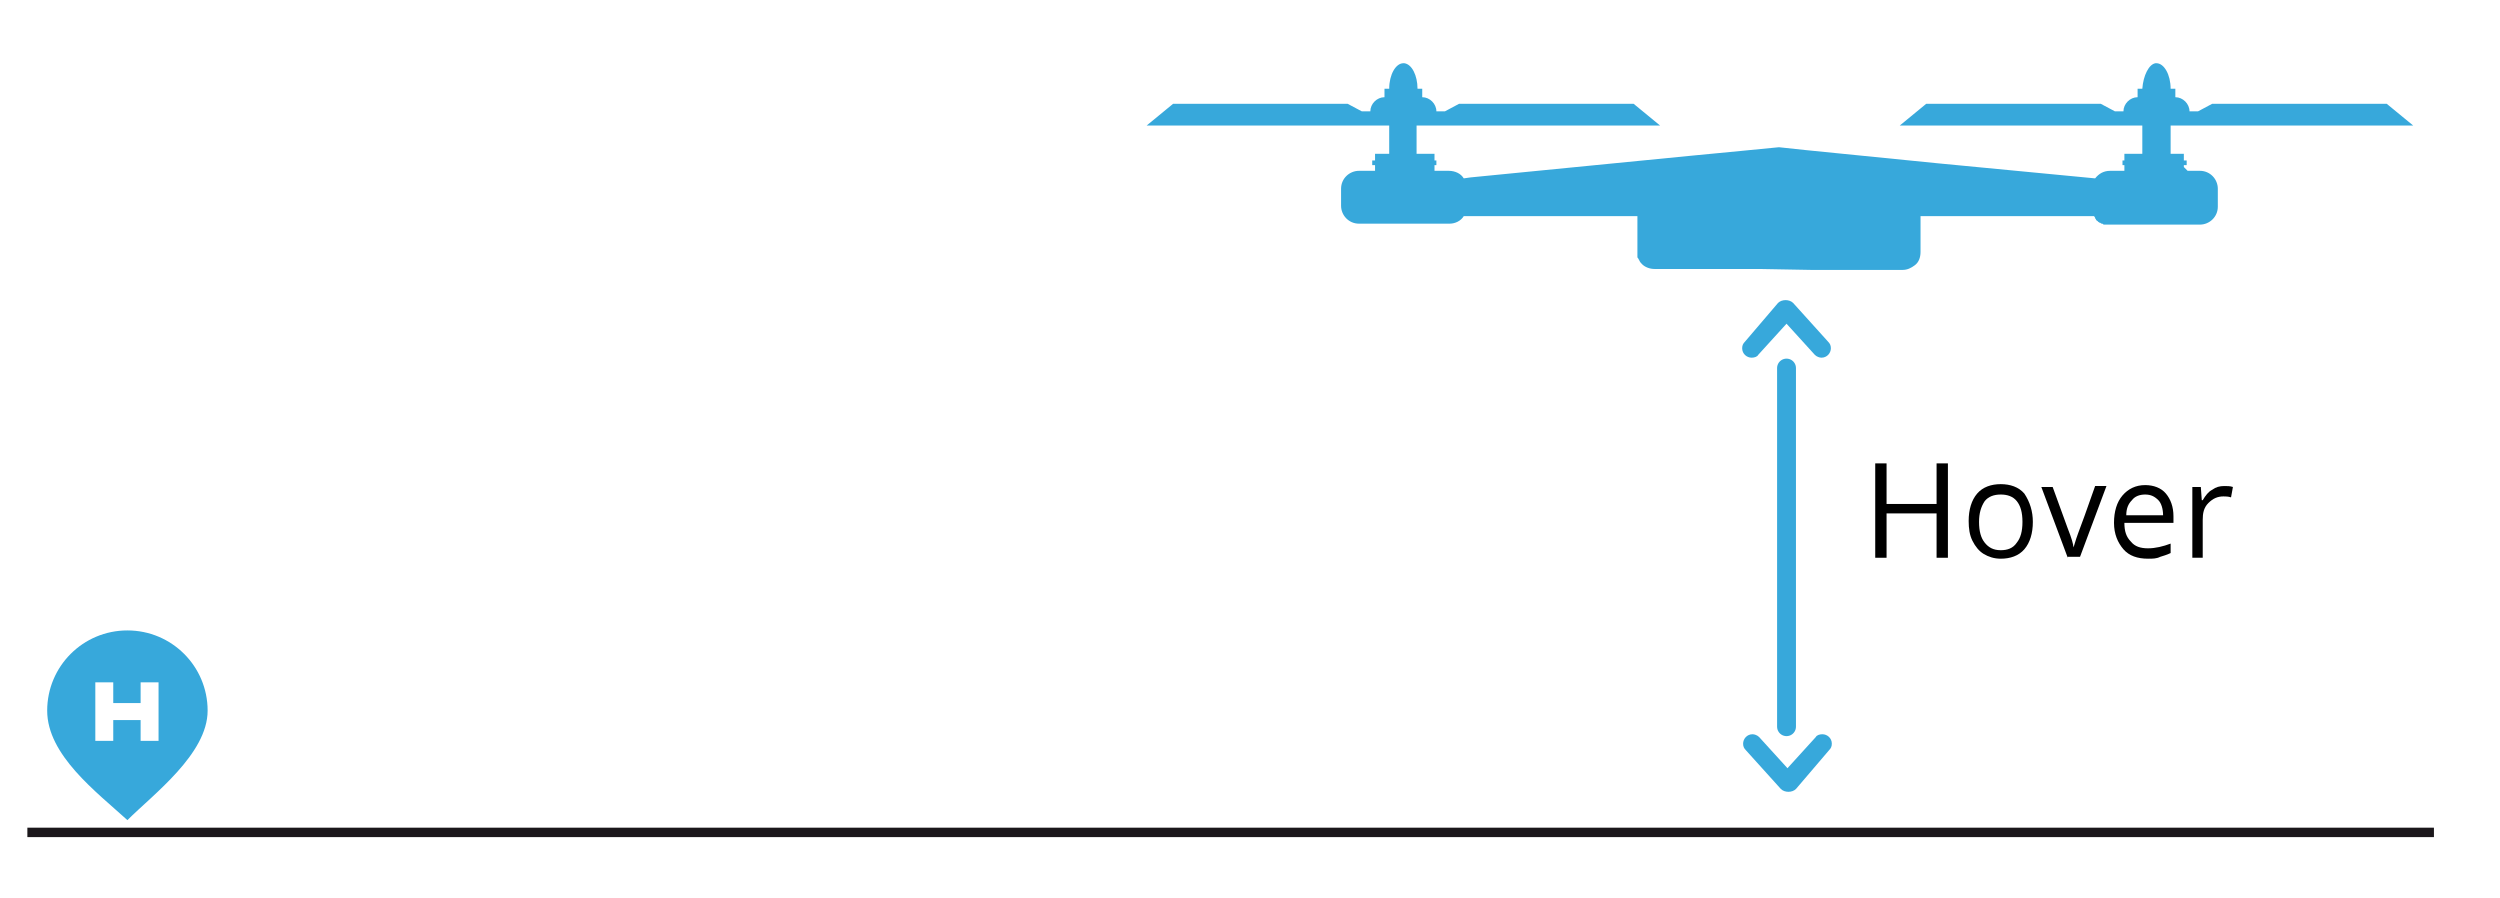
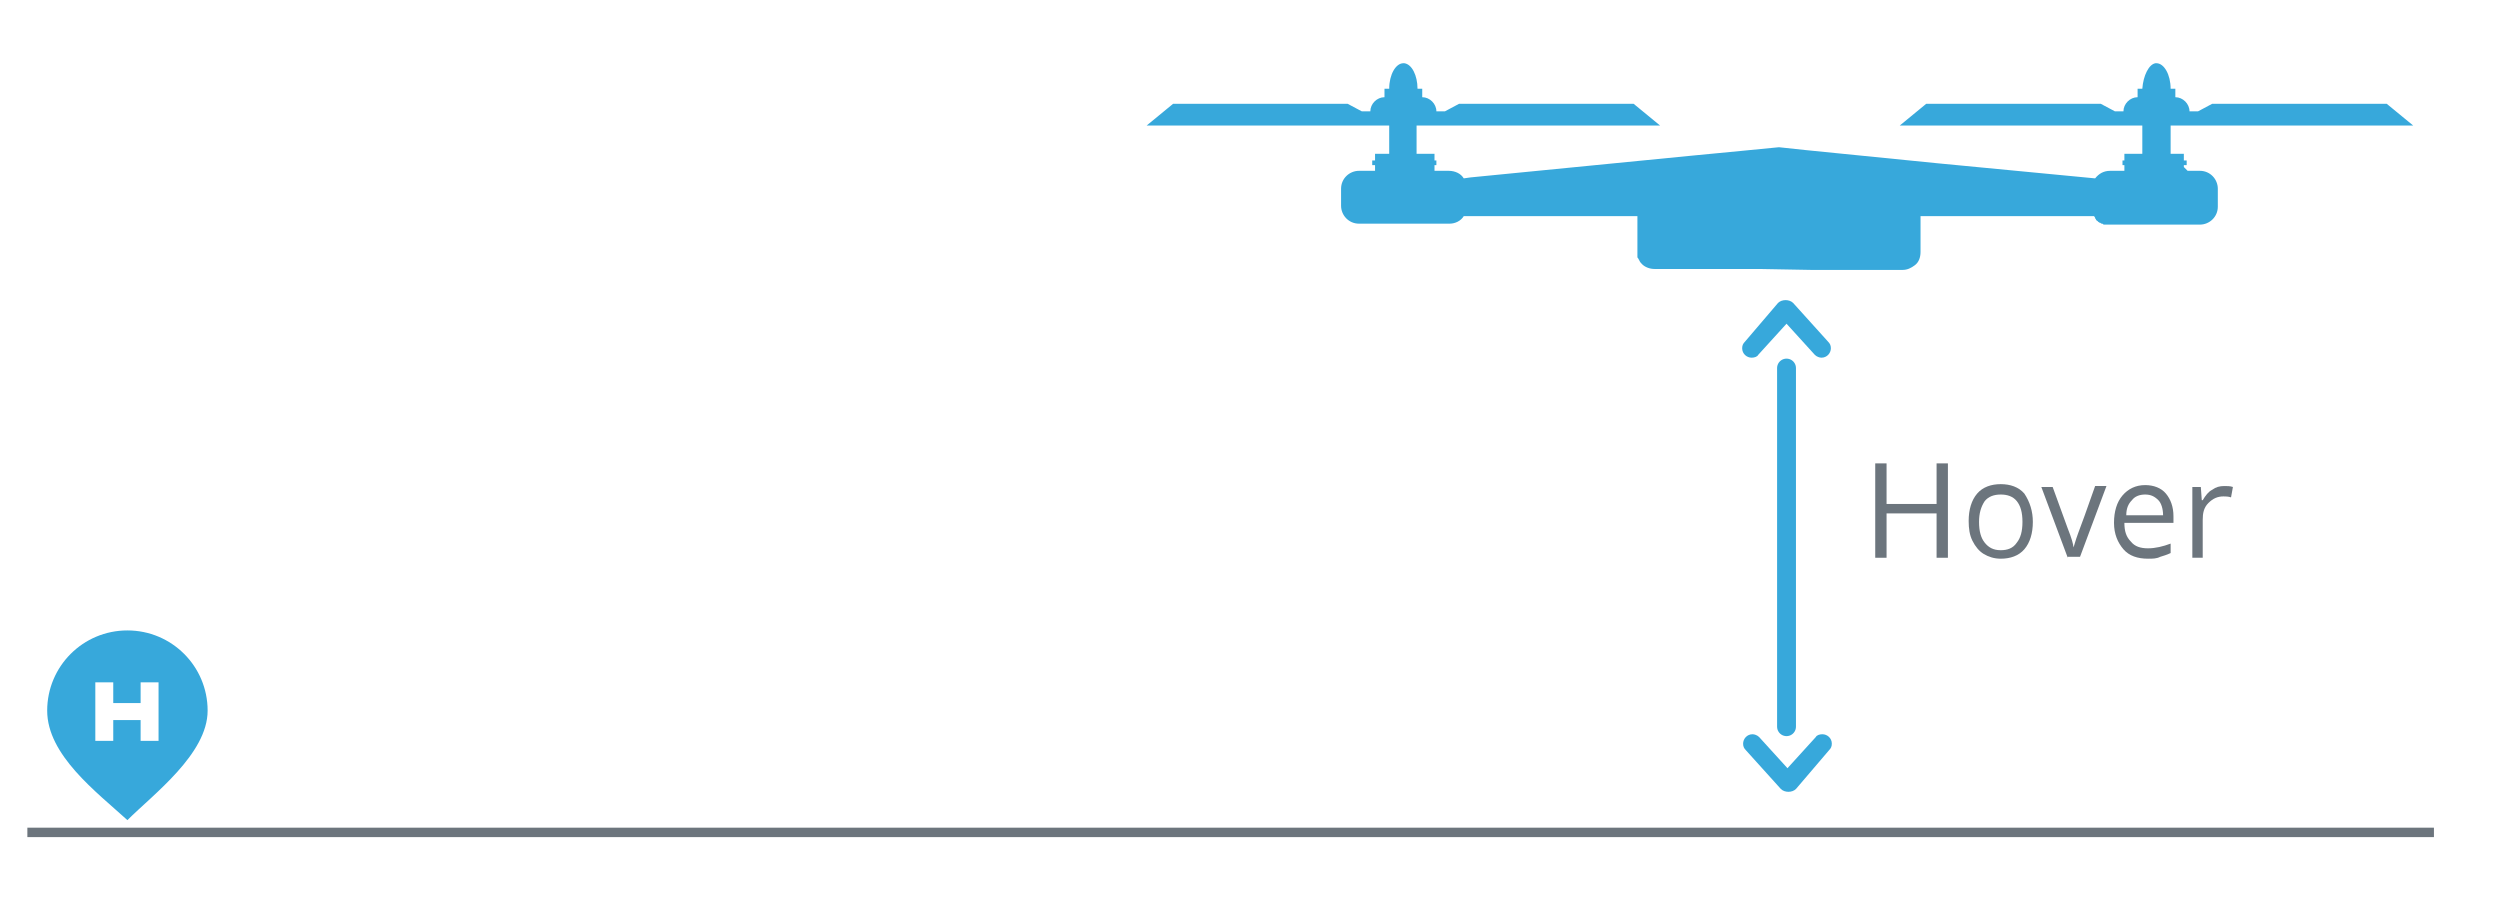
<svg xmlns="http://www.w3.org/2000/svg" version="1.1" id="Ebene_1" x="0px" y="0px" viewBox="-1117 53.9 264.9 95.1" style="enable-background:new -1117 53.9 264.9 95.1;" xml:space="preserve">
  <style type="text/css">
	.st0{fill:none;}
	.st1{enable-background:new    ;}
	.st2{fill:#37A8DB;}
	.st3{fill:none;stroke:#37A8DB;stroke-width:2;stroke-linecap:round;stroke-miterlimit:10;}
- 	.st4{fill:none;stroke:#1B171B;stroke-miterlimit:10;}
+ 	.st4{fill:none;stroke:#6c757d;stroke-miterlimit:10;}
+ 	.st5{fill:#6c757d}
</style>
  <g>
    <g>
      <rect x="-919.6" y="102.4" class="st0" width="67.5" height="13.5" />
-       <g class="st1">
+       <g class="st1 st5">
        <path d="M-910.6,113h-1.2v-4.7h-5.3v4.7h-1.2v-10h1.2v4.3h5.3V103h1.2V113z" />
        <path d="M-901.6,109.2c0,1.2-0.3,2.2-0.9,2.9c-0.6,0.7-1.5,1-2.5,1c-0.7,0-1.3-0.2-1.8-0.5s-0.9-0.8-1.2-1.4s-0.4-1.3-0.4-2.1     c0-1.2,0.3-2.2,0.9-2.9c0.6-0.7,1.5-1,2.5-1s1.9,0.3,2.5,1C-901.9,107.1-901.6,108.1-901.6,109.2z M-907.3,109.2     c0,1,0.2,1.7,0.6,2.2c0.4,0.5,0.9,0.8,1.7,0.8c0.7,0,1.3-0.2,1.7-0.8c0.4-0.5,0.6-1.2,0.6-2.2s-0.2-1.7-0.6-2.2     c-0.4-0.5-1-0.7-1.7-0.7s-1.3,0.2-1.7,0.7C-907.1,107.6-907.3,108.3-907.3,109.2z" />
        <path d="M-897.9,113l-2.8-7.5h1.2l1.6,4.4c0.4,1,0.6,1.7,0.6,2l0,0c0.1-0.2,0.2-0.7,0.5-1.5s0.9-2.4,1.8-5h1.2l-2.8,7.5h-1.3V113     z" />
        <path d="M-889.4,113.1c-1.1,0-2-0.3-2.6-1s-1-1.6-1-2.8c0-1.2,0.3-2.2,0.9-2.9c0.6-0.7,1.4-1.1,2.4-1.1c0.9,0,1.7,0.3,2.2,0.9     s0.8,1.4,0.8,2.4v0.7h-5.2c0,0.9,0.2,1.5,0.7,2c0.4,0.5,1,0.7,1.8,0.7c0.8,0,1.6-0.2,2.4-0.5v1c-0.4,0.2-0.8,0.3-1.1,0.4     C-888.5,113.1-888.9,113.1-889.4,113.1z M-889.7,106.3c-0.6,0-1.1,0.2-1.4,0.6c-0.4,0.4-0.6,0.9-0.6,1.6h3.9     c0-0.7-0.2-1.3-0.5-1.6C-888.7,106.5-889.1,106.3-889.7,106.3z" />
        <path d="M-881.3,105.4c0.3,0,0.6,0,0.9,0.1l-0.2,1.1c-0.3-0.1-0.6-0.1-0.8-0.1c-0.6,0-1.1,0.2-1.6,0.7s-0.6,1.1-0.6,1.8v4h-1.1     v-7.5h0.9l0.1,1.4h0.1c0.3-0.5,0.6-0.9,1-1.1C-882.2,105.5-881.8,105.4-881.3,105.4z" />
      </g>
      <g>
        <path class="st2" d="M-923.2,133.4L-923.2,133.4c0.2-0.2,0.3-0.4,0.3-0.7c0-0.6-0.5-1-1-1c-0.3,0-0.6,0.1-0.7,0.3l0,0l-3,3.3     l-3-3.3l0,0c-0.2-0.2-0.5-0.3-0.7-0.3c-0.6,0-1,0.5-1,1c0,0.3,0.1,0.5,0.3,0.7l0,0l3.7,4.1c0.2,0.2,0.5,0.3,0.8,0.3     s0.6-0.1,0.8-0.3L-923.2,133.4z" />
        <path class="st2" d="M-932.1,90.1L-932.1,90.1c-0.2,0.2-0.3,0.4-0.3,0.7c0,0.6,0.5,1,1,1c0.3,0,0.6-0.1,0.7-0.3l0,0l3-3.3l3,3.3     l0,0c0.2,0.2,0.5,0.3,0.7,0.3c0.6,0,1-0.5,1-1c0-0.3-0.1-0.5-0.3-0.7l0,0L-927,86c-0.2-0.2-0.5-0.3-0.8-0.3s-0.6,0.1-0.8,0.3     L-932.1,90.1z" />
        <line class="st3" x1="-927.7" y1="92.9" x2="-927.7" y2="130.9" />
      </g>
      <line class="st4" x1="-1114.1" y1="142.1" x2="-859.1" y2="142.1" />
      <path class="st2" d="M-925.1,82.5h9.7c0.5,0,0.9-0.2,1.3-0.5c0.4-0.3,0.6-0.8,0.6-1.4v-3.8h7.2h11.2c0,0.1,0.1,0.1,0.1,0.2    c0,0.1,0.1,0.1,0.1,0.2c0,0,0,0,0,0c0,0,0.1,0.1,0.1,0.1c0,0,0.1,0,0.1,0.1c0.1,0,0.1,0.1,0.2,0.1c0.1,0,0.1,0.1,0.2,0.1    c0.1,0,0.1,0,0.2,0.1c0.1,0,0.1,0,0.2,0c0,0,0,0,0,0c0.1,0,0.1,0,0.2,0c0.1,0,0.1,0,0.2,0h9.6c1,0,1.9-0.8,1.9-1.9v-0.6v-0.4v-0.9    c0-1-0.8-1.9-1.9-1.9h-1.3l-0.4-0.4v-0.2h0.3v-0.5h-0.3v-0.7h-1.4l0,0v-3h25.7l0,0h0l-2.8-2.3h-18.5l-1.5,0.8h-0.9    c0-0.8-0.7-1.5-1.5-1.5h0v-0.9h-0.5c0-1.5-0.7-2.7-1.5-2.7c0,0-0.1,0-0.1,0c-0.7,0.1-1.3,1.3-1.4,2.7h-0.5v0.9h0    c-0.8,0-1.5,0.7-1.5,1.5h-0.9l-1.5-0.8h-18.5l-2.8,2.3h25.7v3h-1.9v0.7h-0.2v0.5h0.2v0.6h-1.5c-0.7,0-1.2,0.3-1.6,0.8l-16.7-1.6    l-14-1.4l-2.8-0.3l0,0l0,0l0,0l0,0l-4.1,0.4l-5.2,0.5l-23.4,2.3l-0.7,0.1h0c-0.3-0.5-0.9-0.8-1.6-0.8h-1.5v-0.6h0.2v-0.5h-0.2    v-0.7h-1.9v-3h-1.4h-0.2l0,0h0.3l0,0l0,0h27.1l-2.8-2.3h-18.5l-1.5,0.8h-0.9c0-0.8-0.7-1.5-1.5-1.5h0v-0.9h-0.5    c0-1.4-0.6-2.6-1.4-2.7c0,0-0.1,0-0.1,0c-0.8,0-1.5,1.2-1.5,2.7h-0.5v0.9h0c-0.8,0-1.5,0.7-1.5,1.5h-0.9l-1.5-0.8h-18.5l-2.8,2.3    h0l0,0h25.7v3h-1.5v0.7h-0.3v0.5h0.3v0.6h-1.7c-1,0-1.9,0.8-1.9,1.9v0.9v0.9c0,1,0.8,1.9,1.9,1.9h9.6c0.6,0,1.2-0.3,1.5-0.8h4.6    h13.8v3.8c0,0.1,0,0.1,0,0.2c0,0,0,0.1,0,0.1c0,0,0,0.1,0,0.1c0,0,0,0.1,0,0.1c0,0,0,0,0,0c0,0.1,0,0.1,0.1,0.2c0,0,0,0,0,0    c0,0.1,0.1,0.1,0.1,0.2l0,0c0.1,0.2,0.2,0.3,0.3,0.4c0.3,0.3,0.8,0.5,1.3,0.5h11.1" />
    </g>
    <path class="st2" d="M-1103.5,120.7c-4.7,0-8.5,3.8-8.5,8.5c0,4.7,5.2,8.6,8.5,11.6c2.7-2.7,8.5-7,8.5-11.6   C-1095,124.5-1098.8,120.7-1103.5,120.7z M-1100.2,132.4h-1.9v-2.2h-2.9v2.2h-1.9v-6.2h1.9v2.2h2.9v-2.2h1.9V132.4z" />
  </g>
</svg>
